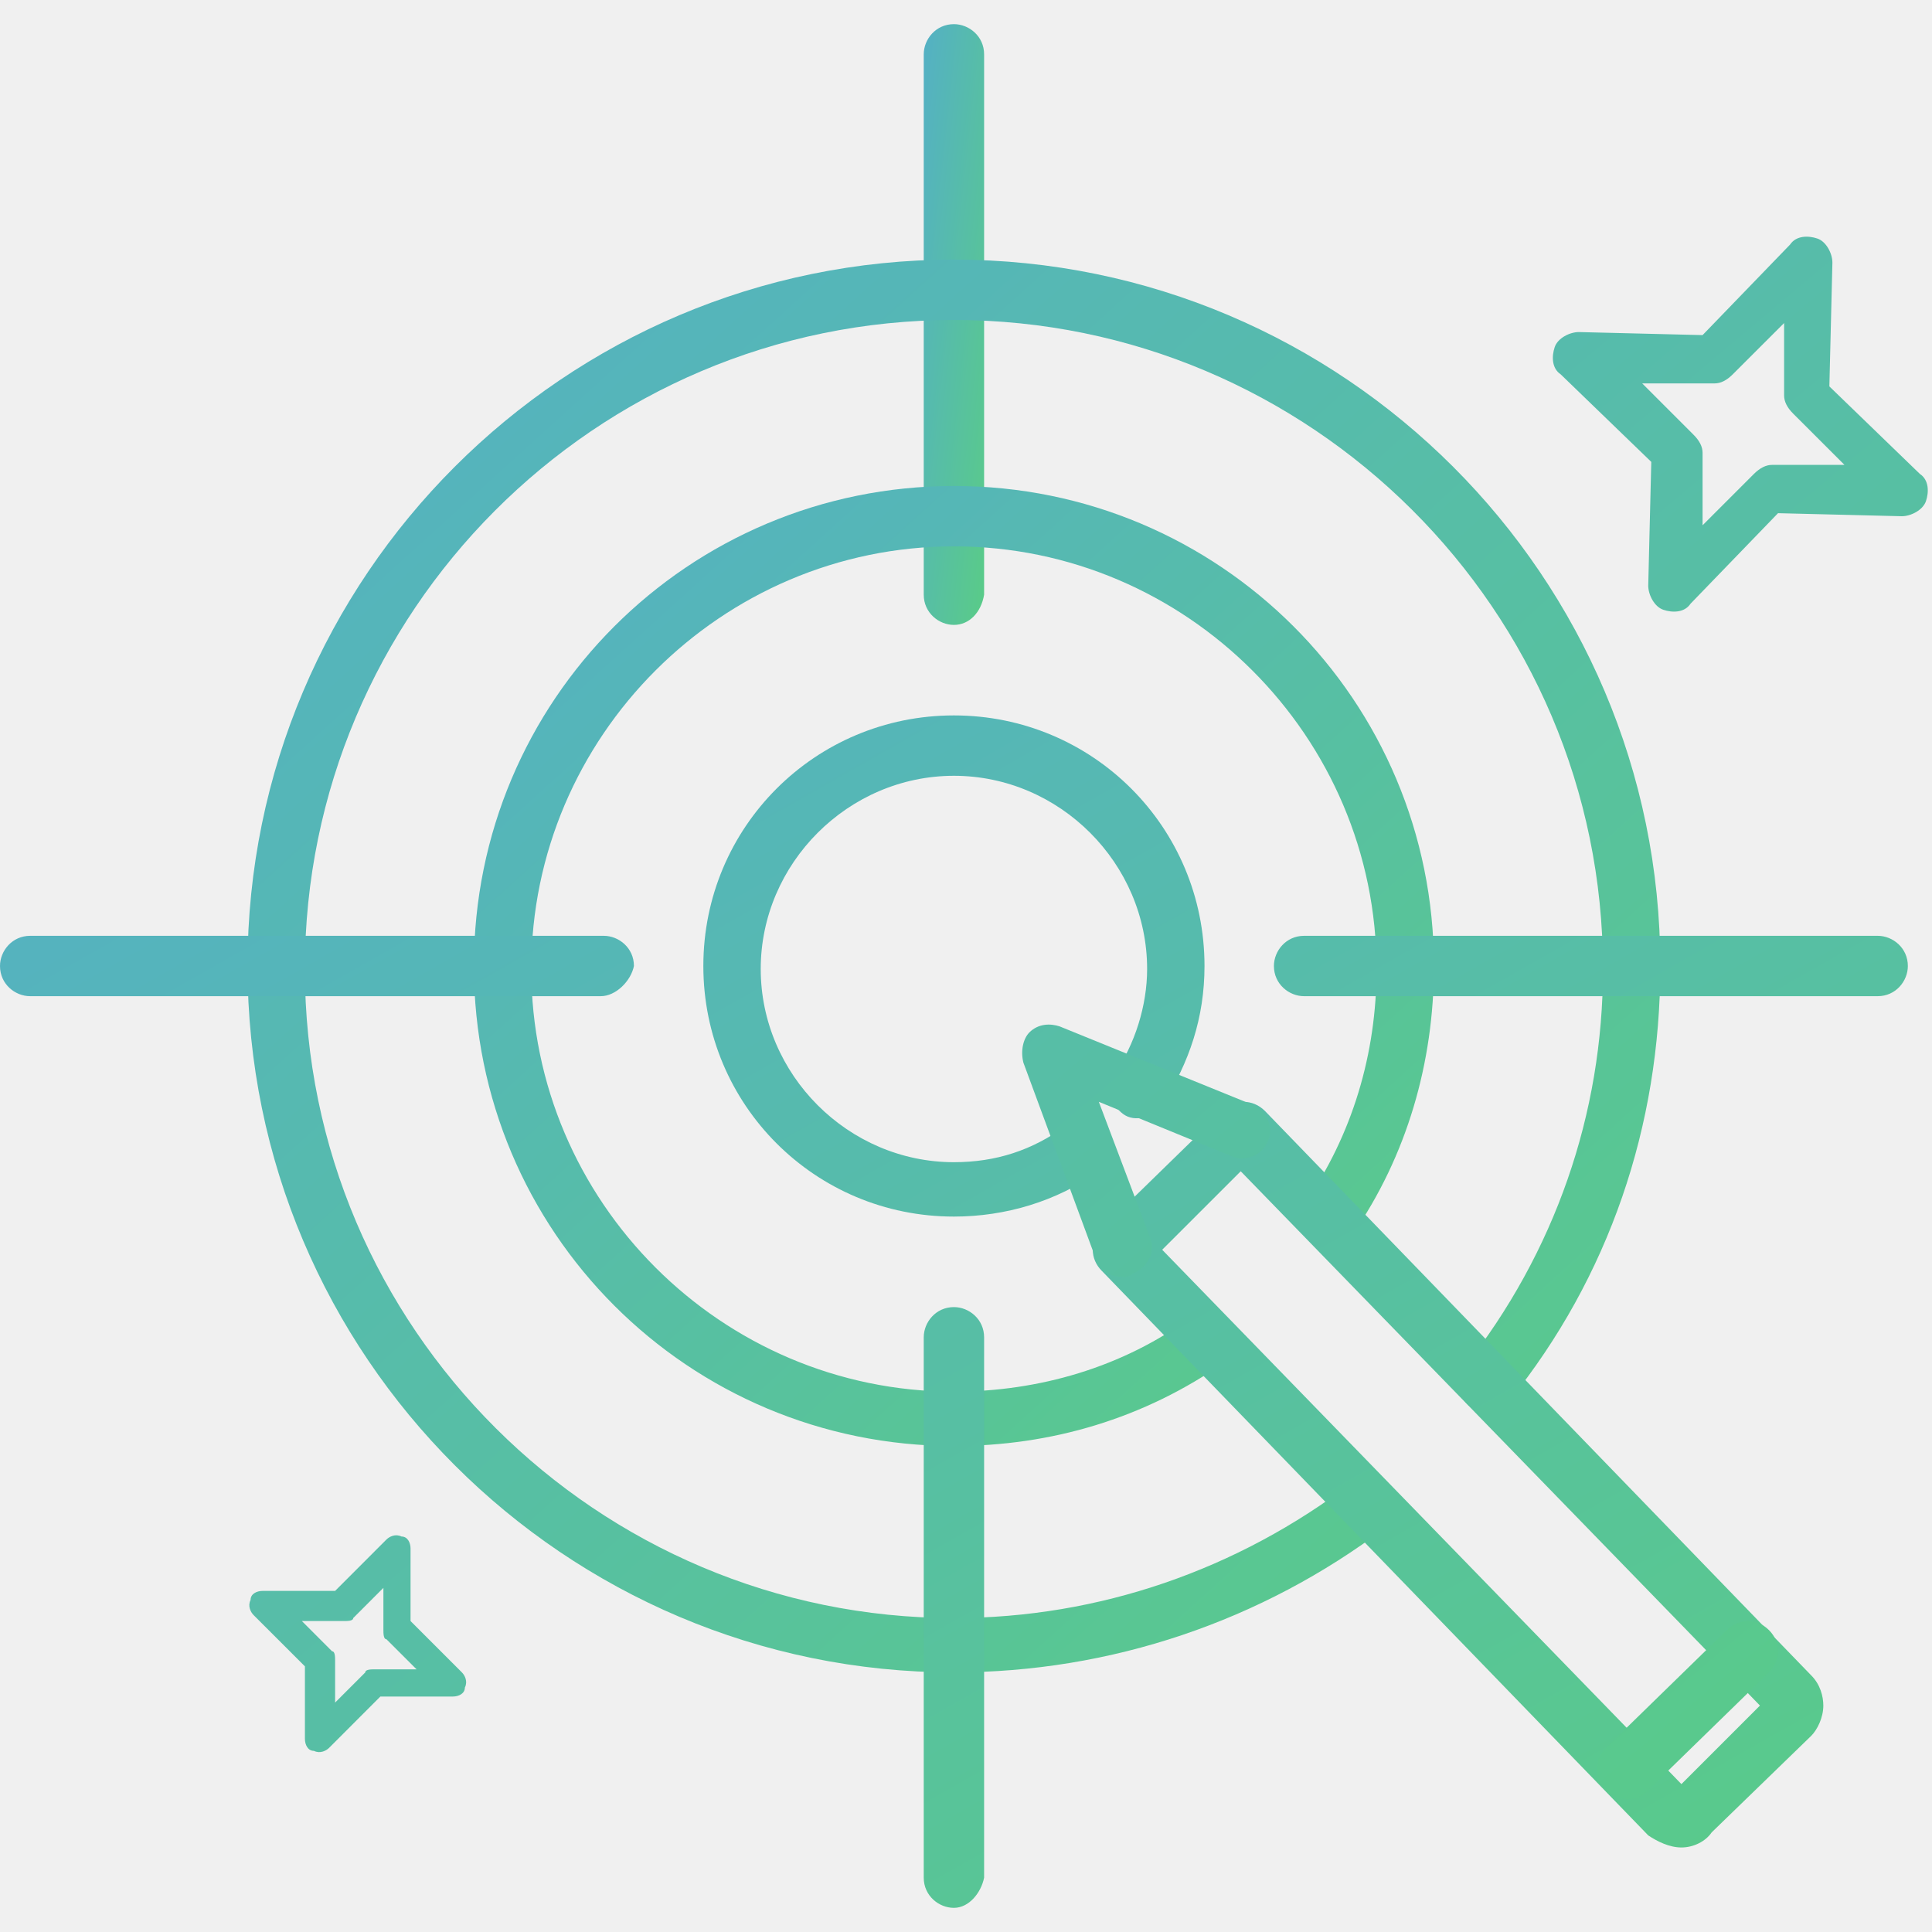
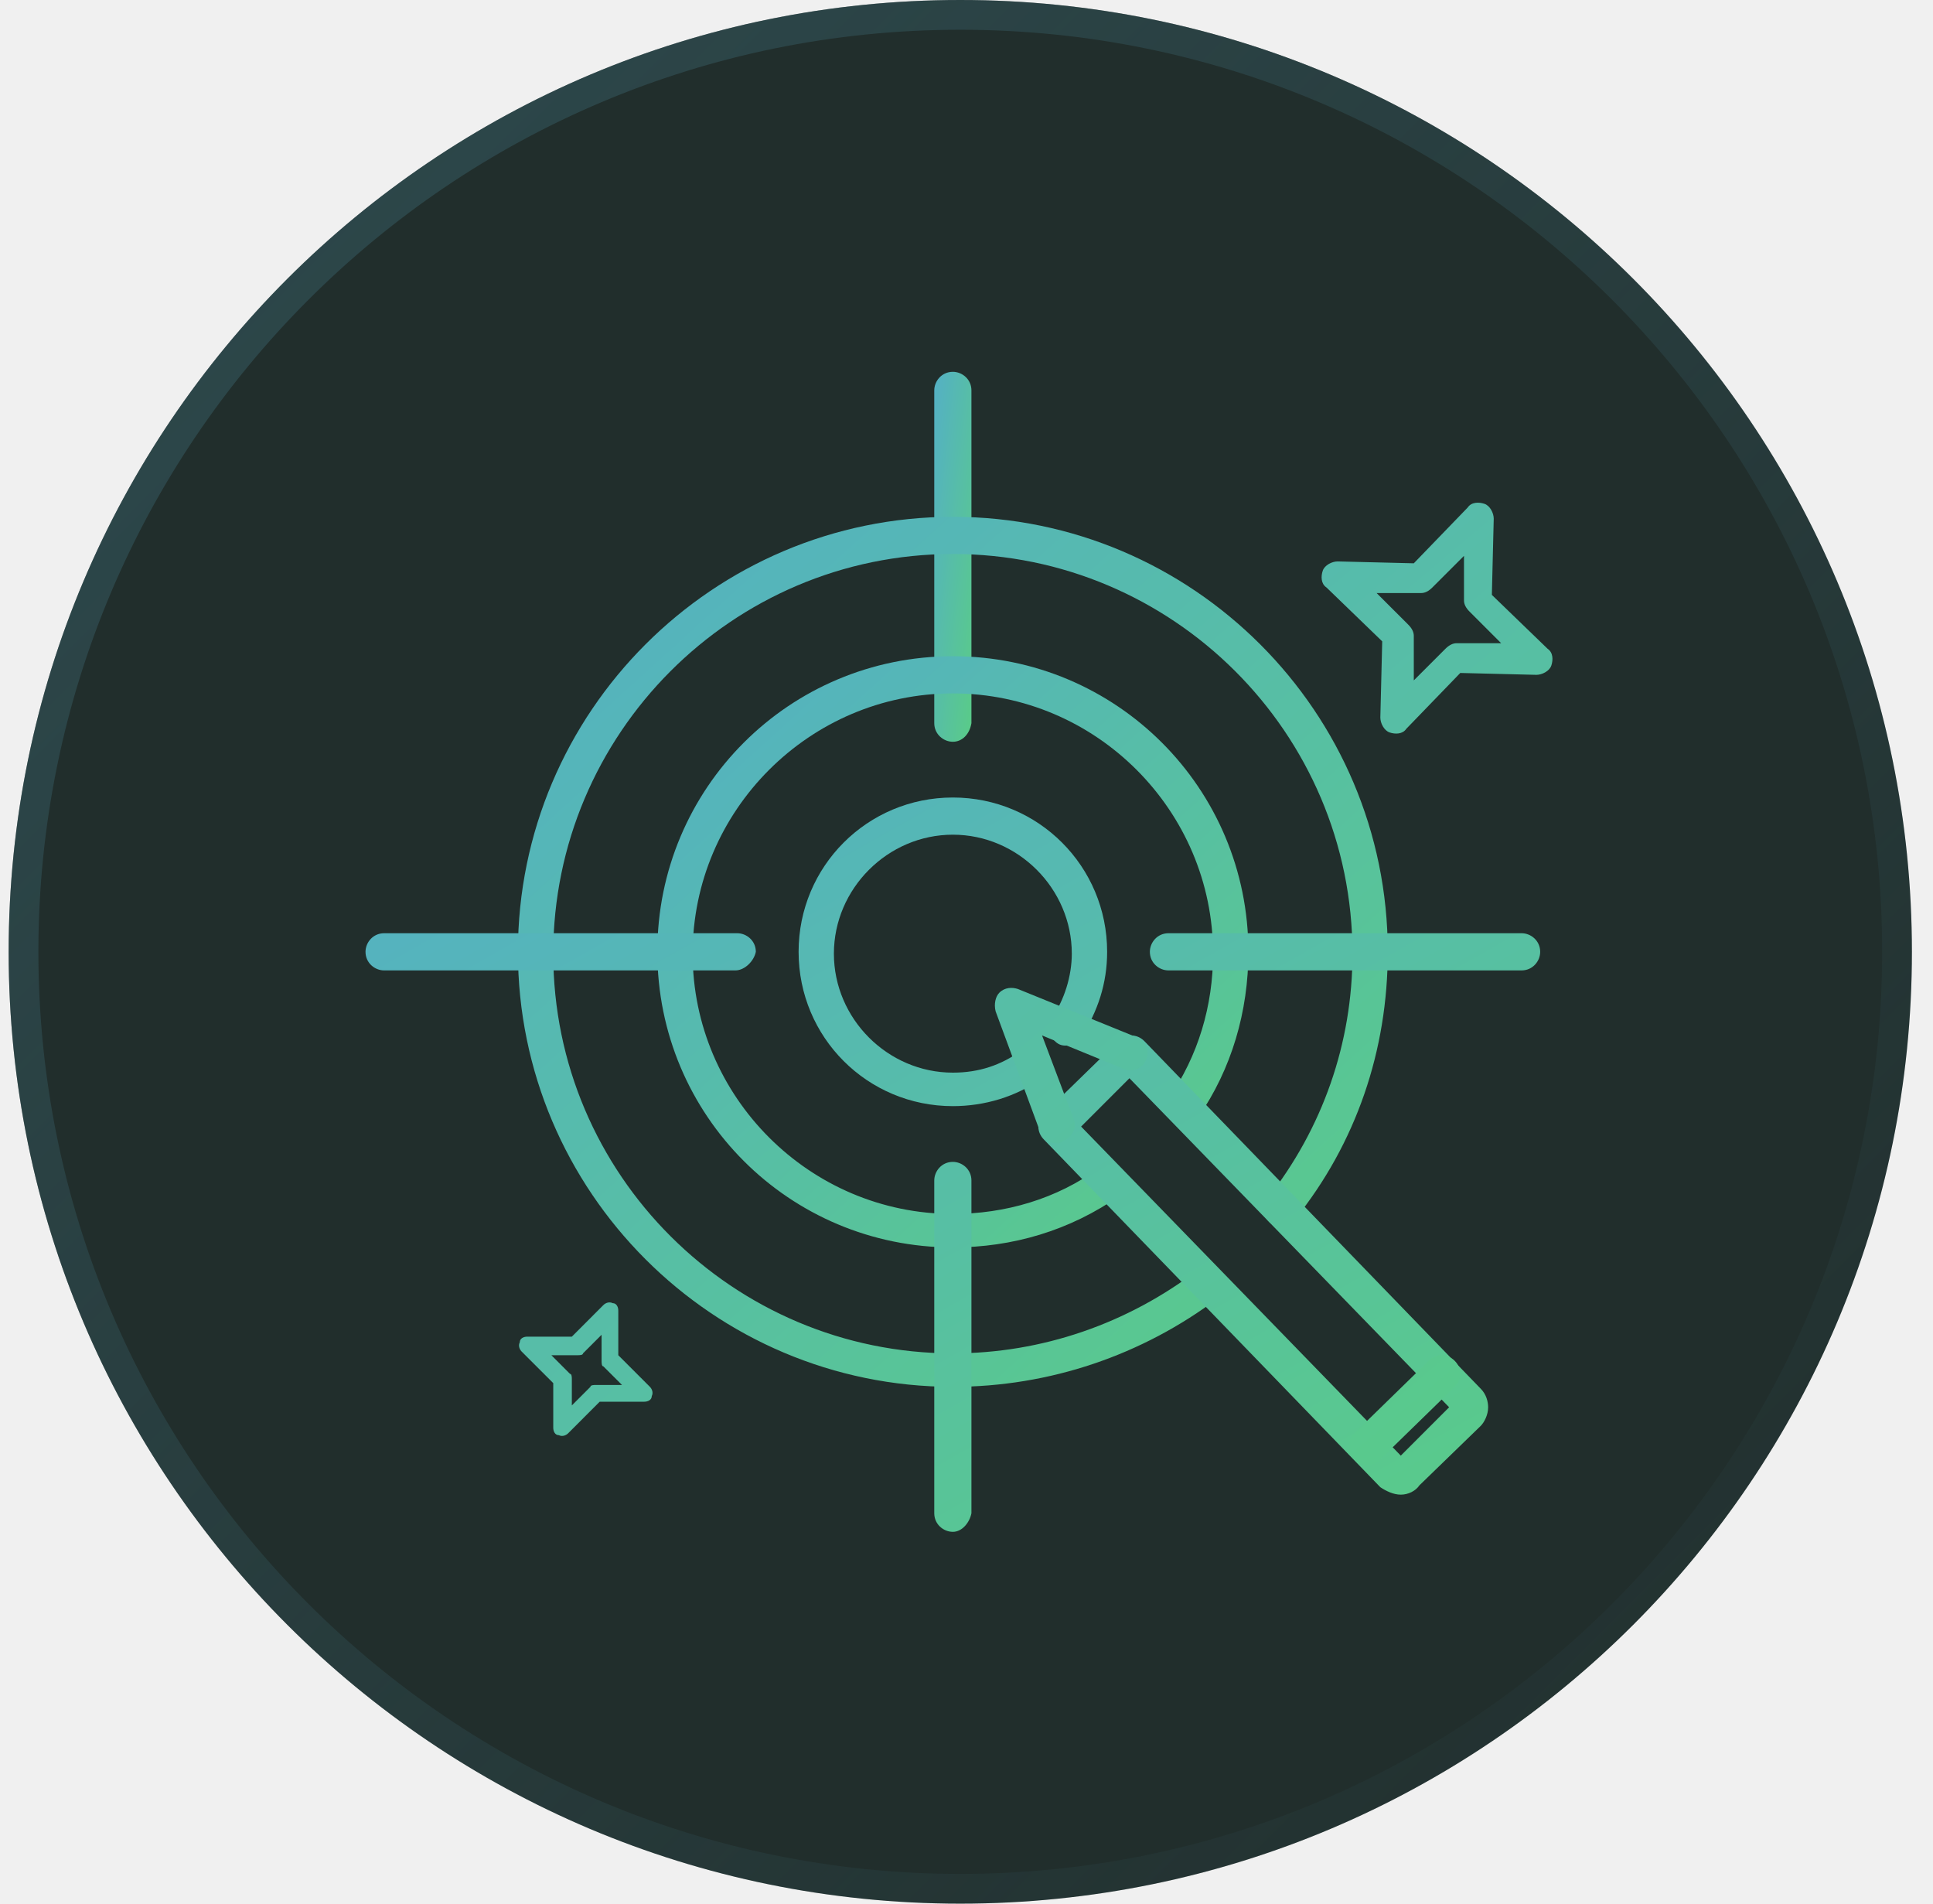
- <svg xmlns="http://www.w3.org/2000/svg" width="40" height="40" viewBox="0 0 40 40" fill="none">
-   <g clip-path="url(#clip0_338_189)">
-     <path d="M19.75 12.938C19.438 12.938 19.125 12.688 19.125 12.312V1.125C19.125 0.812 19.375 0.5 19.75 0.5C20.062 0.5 20.375 0.75 20.375 1.125V12.312C20.312 12.688 20.062 12.938 19.75 12.938Z" fill="url(#paint0_linear_338_189)" />
-     <path d="M19.75 34.625C11.688 34.625 5.125 28.062 5.125 20C5.125 11.938 11.688 5.375 19.75 5.375C27.812 5.375 34.375 11.938 34.375 20C34.375 23.312 33.312 26.438 31.25 29C31.062 29.25 30.688 29.312 30.438 29.125C30.188 28.938 30.125 28.562 30.312 28.312C32.188 25.938 33.188 23.062 33.188 20.062C33.188 12.625 27.125 6.625 19.75 6.625C12.312 6.625 6.312 12.688 6.312 20.062C6.312 27.5 12.375 33.5 19.75 33.5C22.75 33.5 25.625 32.5 28 30.688C28.25 30.5 28.625 30.562 28.812 30.812C29 31.062 28.938 31.438 28.688 31.625C26.125 33.562 23 34.625 19.75 34.625Z" fill="url(#paint1_linear_338_189)" />
-     <path d="M19.75 29.938C14.25 29.938 9.812 25.5 9.812 20C9.812 14.5 14.25 10.062 19.75 10.062C25.25 10.062 29.688 14.5 29.688 20C29.688 22 29.125 23.938 28 25.562C27.812 25.812 27.438 25.938 27.188 25.75C26.938 25.562 26.812 25.188 27 24.938C28 23.5 28.5 21.812 28.5 20.062C28.5 15.25 24.562 11.312 19.75 11.312C14.938 11.312 11 15.25 11 20.062C11 24.875 14.938 28.812 19.75 28.812C21.5 28.812 23.25 28.312 24.688 27.25C24.938 27.062 25.312 27.125 25.5 27.375C25.688 27.625 25.625 28 25.375 28.188C23.688 29.375 21.75 29.938 19.75 29.938Z" fill="url(#paint2_linear_338_189)" />
-     <path d="M19.75 25.188C16.875 25.188 14.562 22.875 14.562 20C14.562 17.125 16.875 14.812 19.75 14.812C22.625 14.812 24.938 17.125 24.938 20C24.938 21.062 24.625 22 24.062 22.875C23.875 23.125 23.5 23.25 23.25 23.062C23 22.875 22.875 22.5 23.062 22.25C23.5 21.625 23.75 20.812 23.75 20.062C23.75 17.875 21.938 16.062 19.75 16.062C17.562 16.062 15.75 17.875 15.75 20.062C15.75 22.25 17.562 24.062 19.75 24.062C20.625 24.062 21.375 23.812 22.062 23.312C22.312 23.125 22.688 23.188 22.875 23.438C23.062 23.688 23 24.062 22.75 24.25C21.875 24.875 20.812 25.188 19.75 25.188ZM19.75 39.5C19.438 39.5 19.125 39.25 19.125 38.875V27.688C19.125 27.375 19.375 27.062 19.75 27.062C20.062 27.062 20.375 27.312 20.375 27.688V38.875C20.312 39.188 20.062 39.5 19.75 39.5ZM12.438 20.625H0.625C0.312 20.625 0 20.375 0 20C0 19.688 0.25 19.375 0.625 19.375H12.5C12.812 19.375 13.125 19.625 13.125 20C13.062 20.312 12.75 20.625 12.438 20.625ZM38.875 20.625H27C26.688 20.625 26.375 20.375 26.375 20C26.375 19.688 26.625 19.375 27 19.375H38.875C39.188 19.375 39.5 19.625 39.5 20C39.5 20.312 39.25 20.625 38.875 20.625ZM34.812 38.25C34.562 38.25 34.312 38.125 34.125 38L22.812 26.312C22.562 26.062 22.562 25.688 22.812 25.438L25.312 23C25.562 22.75 25.938 22.75 26.188 23L37.5 34.688C37.688 34.875 37.75 35.125 37.75 35.312C37.75 35.562 37.625 35.812 37.5 35.938L35.438 37.938C35.312 38.125 35.062 38.25 34.812 38.25ZM24.062 25.875L34.812 36.938L36.438 35.312L25.688 24.25L24.062 25.875Z" fill="url(#paint3_linear_338_189)" />
-     <path d="M33.688 37.25C33.562 37.25 33.375 37.188 33.25 37.062C33 36.812 33 36.438 33.25 36.188L35.75 33.75C36 33.5 36.375 33.5 36.625 33.75C36.875 34 36.875 34.375 36.625 34.625L34.125 37.062C34 37.188 33.875 37.25 33.688 37.25ZM23.25 26.438C23 26.438 22.75 26.312 22.688 26.062L21.188 22C21.125 21.75 21.188 21.5 21.312 21.375C21.5 21.188 21.75 21.188 21.938 21.25L25.938 22.875C26.25 23 26.375 23.375 26.25 23.625C26.125 23.938 25.75 24.062 25.5 23.938L22.75 22.812L23.812 25.625C23.938 25.938 23.75 26.25 23.438 26.375C23.375 26.438 23.312 26.438 23.25 26.438ZM6.313 36C6.313 36.125 6.375 36.25 6.5 36.25C6.625 36.312 6.75 36.25 6.813 36.188L7.875 35.125H9.375C9.5 35.125 9.625 35.062 9.625 34.938C9.688 34.812 9.625 34.688 9.563 34.625L8.5 33.562V32.062C8.5 31.938 8.438 31.812 8.313 31.812C8.188 31.75 8.063 31.812 8 31.875L6.938 32.938H5.438C5.313 32.938 5.188 33 5.188 33.125C5.125 33.25 5.188 33.375 5.25 33.438L6.313 34.5V36ZM7.125 33.562C7.188 33.562 7.313 33.562 7.313 33.5L7.938 32.875V33.75C7.938 33.812 7.938 33.938 8 33.938L8.625 34.562H7.75C7.688 34.562 7.563 34.562 7.563 34.625L6.938 35.25V34.375C6.938 34.312 6.938 34.188 6.875 34.188L6.25 33.562H7.125ZM34.125 12.125C34.125 12.312 34.25 12.562 34.438 12.625C34.625 12.688 34.875 12.688 35 12.5L36.812 10.625L39.375 10.688C39.562 10.688 39.812 10.562 39.875 10.375C39.938 10.188 39.938 9.938 39.75 9.813L37.875 8L37.938 5.438C37.938 5.25 37.812 5 37.625 4.938C37.438 4.875 37.188 4.875 37.062 5.063L35.25 6.938L32.688 6.875C32.5 6.875 32.25 7 32.188 7.188C32.125 7.375 32.125 7.625 32.312 7.75L34.188 9.563L34.125 12.125ZM35.5 7.938C35.625 7.938 35.75 7.875 35.875 7.75L36.938 6.688V8.188C36.938 8.313 37 8.438 37.125 8.563L38.188 9.625H36.688C36.562 9.625 36.438 9.688 36.312 9.813L35.25 10.875V9.375C35.25 9.25 35.188 9.125 35.062 9L34 7.938H35.5Z" fill="url(#paint4_linear_338_189)" />
+ <svg xmlns="http://www.w3.org/2000/svg" width="65" height="64" viewBox="0 0 65 64" fill="none">
+   <path d="M32.291 64C49.964 64 64.291 49.673 64.291 32C64.291 14.327 49.964 0 32.291 0C14.618 0 0.291 14.327 0.291 32C0.291 49.673 14.618 64 32.291 64Z" fill="#212E2C" />
+   <path d="M63.791 32C63.791 49.397 49.688 63.5 32.291 63.5C14.894 63.5 0.791 49.397 0.791 32C0.791 14.603 14.894 0.5 32.291 0.5C49.688 0.5 63.791 14.603 63.791 32Z" stroke="url(#paint0_linear_1206_815)" stroke-opacity="0.5" />
+   <g clip-path="url(#clip0_1206_815)">
+     <path d="M32.041 24.938C31.729 24.938 31.416 24.688 31.416 24.312V13.125C31.416 12.812 31.666 12.5 32.041 12.5C32.354 12.5 32.666 12.75 32.666 13.125V24.312C32.604 24.688 32.354 24.938 32.041 24.938Z" fill="url(#paint1_linear_1206_815)" />
+     <path d="M32.041 46.625C23.979 46.625 17.416 40.062 17.416 32C17.416 23.938 23.979 17.375 32.041 17.375C40.104 17.375 46.666 23.938 46.666 32C46.666 35.312 45.604 38.438 43.541 41C43.354 41.25 42.979 41.312 42.729 41.125C42.479 40.938 42.416 40.562 42.604 40.312C44.479 37.938 45.479 35.062 45.479 32.062C45.479 24.625 39.416 18.625 32.041 18.625C24.604 18.625 18.604 24.688 18.604 32.062C18.604 39.5 24.666 45.5 32.041 45.5C35.041 45.5 37.916 44.5 40.291 42.688C40.541 42.5 40.916 42.562 41.104 42.812C41.291 43.062 41.229 43.438 40.979 43.625C38.416 45.562 35.291 46.625 32.041 46.625Z" fill="url(#paint2_linear_1206_815)" />
+     <path d="M32.041 41.938C26.541 41.938 22.104 37.5 22.104 32C22.104 26.5 26.541 22.062 32.041 22.062C37.541 22.062 41.979 26.5 41.979 32C41.979 34 41.416 35.938 40.291 37.562C40.104 37.812 39.729 37.938 39.479 37.75C39.229 37.562 39.104 37.188 39.291 36.938C40.291 35.5 40.791 33.812 40.791 32.062C40.791 27.25 36.854 23.312 32.041 23.312C27.229 23.312 23.291 27.25 23.291 32.062C23.291 36.875 27.229 40.812 32.041 40.812C33.791 40.812 35.541 40.312 36.979 39.25C37.229 39.062 37.604 39.125 37.791 39.375C37.979 39.625 37.916 40 37.666 40.188C35.979 41.375 34.041 41.938 32.041 41.938Z" fill="url(#paint3_linear_1206_815)" />
+     <path d="M32.041 37.188C29.166 37.188 26.854 34.875 26.854 32C26.854 29.125 29.166 26.812 32.041 26.812C34.916 26.812 37.229 29.125 37.229 32C37.229 33.062 36.916 34 36.354 34.875C36.166 35.125 35.791 35.25 35.541 35.062C35.291 34.875 35.166 34.5 35.354 34.25C35.791 33.625 36.041 32.812 36.041 32.062C36.041 29.875 34.229 28.062 32.041 28.062C29.854 28.062 28.041 29.875 28.041 32.062C28.041 34.25 29.854 36.062 32.041 36.062C32.916 36.062 33.666 35.812 34.354 35.312C34.604 35.125 34.979 35.188 35.166 35.438C35.354 35.688 35.291 36.062 35.041 36.25C34.166 36.875 33.104 37.188 32.041 37.188ZM32.041 51.5C31.729 51.5 31.416 51.25 31.416 50.875V39.688C31.416 39.375 31.666 39.062 32.041 39.062C32.354 39.062 32.666 39.312 32.666 39.688V50.875C32.604 51.188 32.354 51.5 32.041 51.5ZM24.729 32.625H12.916C12.604 32.625 12.291 32.375 12.291 32C12.291 31.688 12.541 31.375 12.916 31.375H24.791C25.104 31.375 25.416 31.625 25.416 32C25.354 32.312 25.041 32.625 24.729 32.625ZM51.166 32.625H39.291C38.979 32.625 38.666 32.375 38.666 32C38.666 31.688 38.916 31.375 39.291 31.375H51.166C51.479 31.375 51.791 31.625 51.791 32C51.791 32.312 51.541 32.625 51.166 32.625ZM47.104 50.25C46.854 50.25 46.604 50.125 46.416 50L35.104 38.312C34.854 38.062 34.854 37.688 35.104 37.438L37.604 35C37.854 34.75 38.229 34.75 38.479 35L49.791 46.688C49.979 46.875 50.041 47.125 50.041 47.312C50.041 47.562 49.916 47.812 49.791 47.938L47.729 49.938C47.604 50.125 47.354 50.25 47.104 50.25ZM36.354 37.875L47.104 48.938L48.729 47.312L37.979 36.25L36.354 37.875Z" fill="url(#paint4_linear_1206_815)" />
+     <path d="M45.979 49.25C45.854 49.25 45.666 49.188 45.541 49.062C45.291 48.812 45.291 48.438 45.541 48.188L48.041 45.75C48.291 45.5 48.666 45.5 48.916 45.75C49.166 46 49.166 46.375 48.916 46.625L46.416 49.062C46.291 49.188 46.166 49.25 45.979 49.25ZM35.541 38.438C35.291 38.438 35.041 38.312 34.979 38.062L33.479 34C33.416 33.75 33.479 33.5 33.604 33.375C33.791 33.188 34.041 33.188 34.229 33.25L38.229 34.875C38.541 35 38.666 35.375 38.541 35.625C38.416 35.938 38.041 36.062 37.791 35.938L35.041 34.812L36.104 37.625C36.229 37.938 36.041 38.25 35.729 38.375C35.666 38.438 35.604 38.438 35.541 38.438ZM18.604 48C18.604 48.125 18.666 48.25 18.791 48.25C18.916 48.312 19.041 48.25 19.104 48.188L20.166 47.125H21.666C21.791 47.125 21.916 47.062 21.916 46.938C21.979 46.812 21.916 46.688 21.854 46.625L20.791 45.562V44.062C20.791 43.938 20.729 43.812 20.604 43.812C20.479 43.75 20.354 43.812 20.291 43.875L19.229 44.938H17.729C17.604 44.938 17.479 45 17.479 45.125C17.416 45.25 17.479 45.375 17.541 45.438L18.604 46.5V48ZM19.416 45.562C19.479 45.562 19.604 45.562 19.604 45.5L20.229 44.875V45.75C20.229 45.812 20.229 45.938 20.291 45.938L20.916 46.562H20.041C19.979 46.562 19.854 46.562 19.854 46.625L19.229 47.25V46.375C19.229 46.312 19.229 46.188 19.166 46.188L18.541 45.562H19.416ZM46.416 24.125C46.416 24.312 46.541 24.562 46.729 24.625C46.916 24.688 47.166 24.688 47.291 24.5L49.104 22.625L51.666 22.688C51.854 22.688 52.104 22.562 52.166 22.375C52.229 22.188 52.229 21.938 52.041 21.812L50.166 20L50.229 17.438C50.229 17.25 50.104 17 49.916 16.938C49.729 16.875 49.479 16.875 49.354 17.062L47.541 18.938L44.979 18.875C44.791 18.875 44.541 19 44.479 19.188C44.416 19.375 44.416 19.625 44.604 19.75L46.479 21.562L46.416 24.125ZM47.791 19.938C47.916 19.938 48.041 19.875 48.166 19.75L49.229 18.688V20.188C49.229 20.312 49.291 20.438 49.416 20.562L50.479 21.625H48.979C48.854 21.625 48.729 21.688 48.604 21.812L47.541 22.875V21.375C47.541 21.25 47.479 21.125 47.354 21L46.291 19.938H47.791Z" fill="url(#paint5_linear_1206_815)" />
  </g>
  <defs>
-     <linearGradient id="paint0_linear_338_189" x1="19.125" y1="0.5" x2="21.863" y2="0.804" gradientUnits="userSpaceOnUse">
+     <linearGradient id="paint0_linear_1206_815" x1="0.291" y1="0" x2="64.291" y2="64" gradientUnits="userSpaceOnUse">
+       <stop stop-color="#3B6670" />
+       <stop offset="1" stop-color="#3B6670" stop-opacity="0" />
+     </linearGradient>
+     <linearGradient id="paint1_linear_1206_815" x1="31.416" y1="12.5" x2="34.154" y2="12.804" gradientUnits="userSpaceOnUse">
      <stop stop-color="#54B0C5" />
      <stop offset="1" stop-color="#5ACD84" />
    </linearGradient>
-     <linearGradient id="paint1_linear_338_189" x1="5.125" y1="5.375" x2="34.375" y2="37.648" gradientUnits="userSpaceOnUse">
+     <linearGradient id="paint2_linear_1206_815" x1="17.416" y1="17.375" x2="46.666" y2="49.648" gradientUnits="userSpaceOnUse">
      <stop stop-color="#54B0C5" />
      <stop offset="1" stop-color="#5ACD84" />
    </linearGradient>
-     <linearGradient id="paint2_linear_338_189" x1="9.812" y1="10.062" x2="29.688" y2="31.992" gradientUnits="userSpaceOnUse">
+     <linearGradient id="paint3_linear_1206_815" x1="22.104" y1="22.062" x2="41.979" y2="43.992" gradientUnits="userSpaceOnUse">
      <stop stop-color="#54B0C5" />
      <stop offset="1" stop-color="#5ACD84" />
    </linearGradient>
-     <linearGradient id="paint3_linear_338_189" x1="0" y1="14.812" x2="21.277" y2="52.374" gradientUnits="userSpaceOnUse">
+     <linearGradient id="paint4_linear_1206_815" x1="12.291" y1="26.812" x2="33.568" y2="64.374" gradientUnits="userSpaceOnUse">
      <stop stop-color="#54B0C5" />
      <stop offset="1" stop-color="#5ACD84" />
    </linearGradient>
-     <linearGradient id="paint4_linear_338_189" x1="5.162" y1="4.9" x2="37.187" y2="42.981" gradientUnits="userSpaceOnUse">
+     <linearGradient id="paint5_linear_1206_815" x1="17.453" y1="16.9" x2="49.478" y2="54.981" gradientUnits="userSpaceOnUse">
      <stop stop-color="#54B0C5" />
      <stop offset="1" stop-color="#5ACD84" />
    </linearGradient>
-     <clipPath id="clip0_338_189">
-       <rect width="40" height="40" fill="white" />
+     <clipPath id="clip0_1206_815">
+       <rect width="40" height="40" fill="white" transform="translate(12.2913 12)" />
    </clipPath>
  </defs>
</svg>
